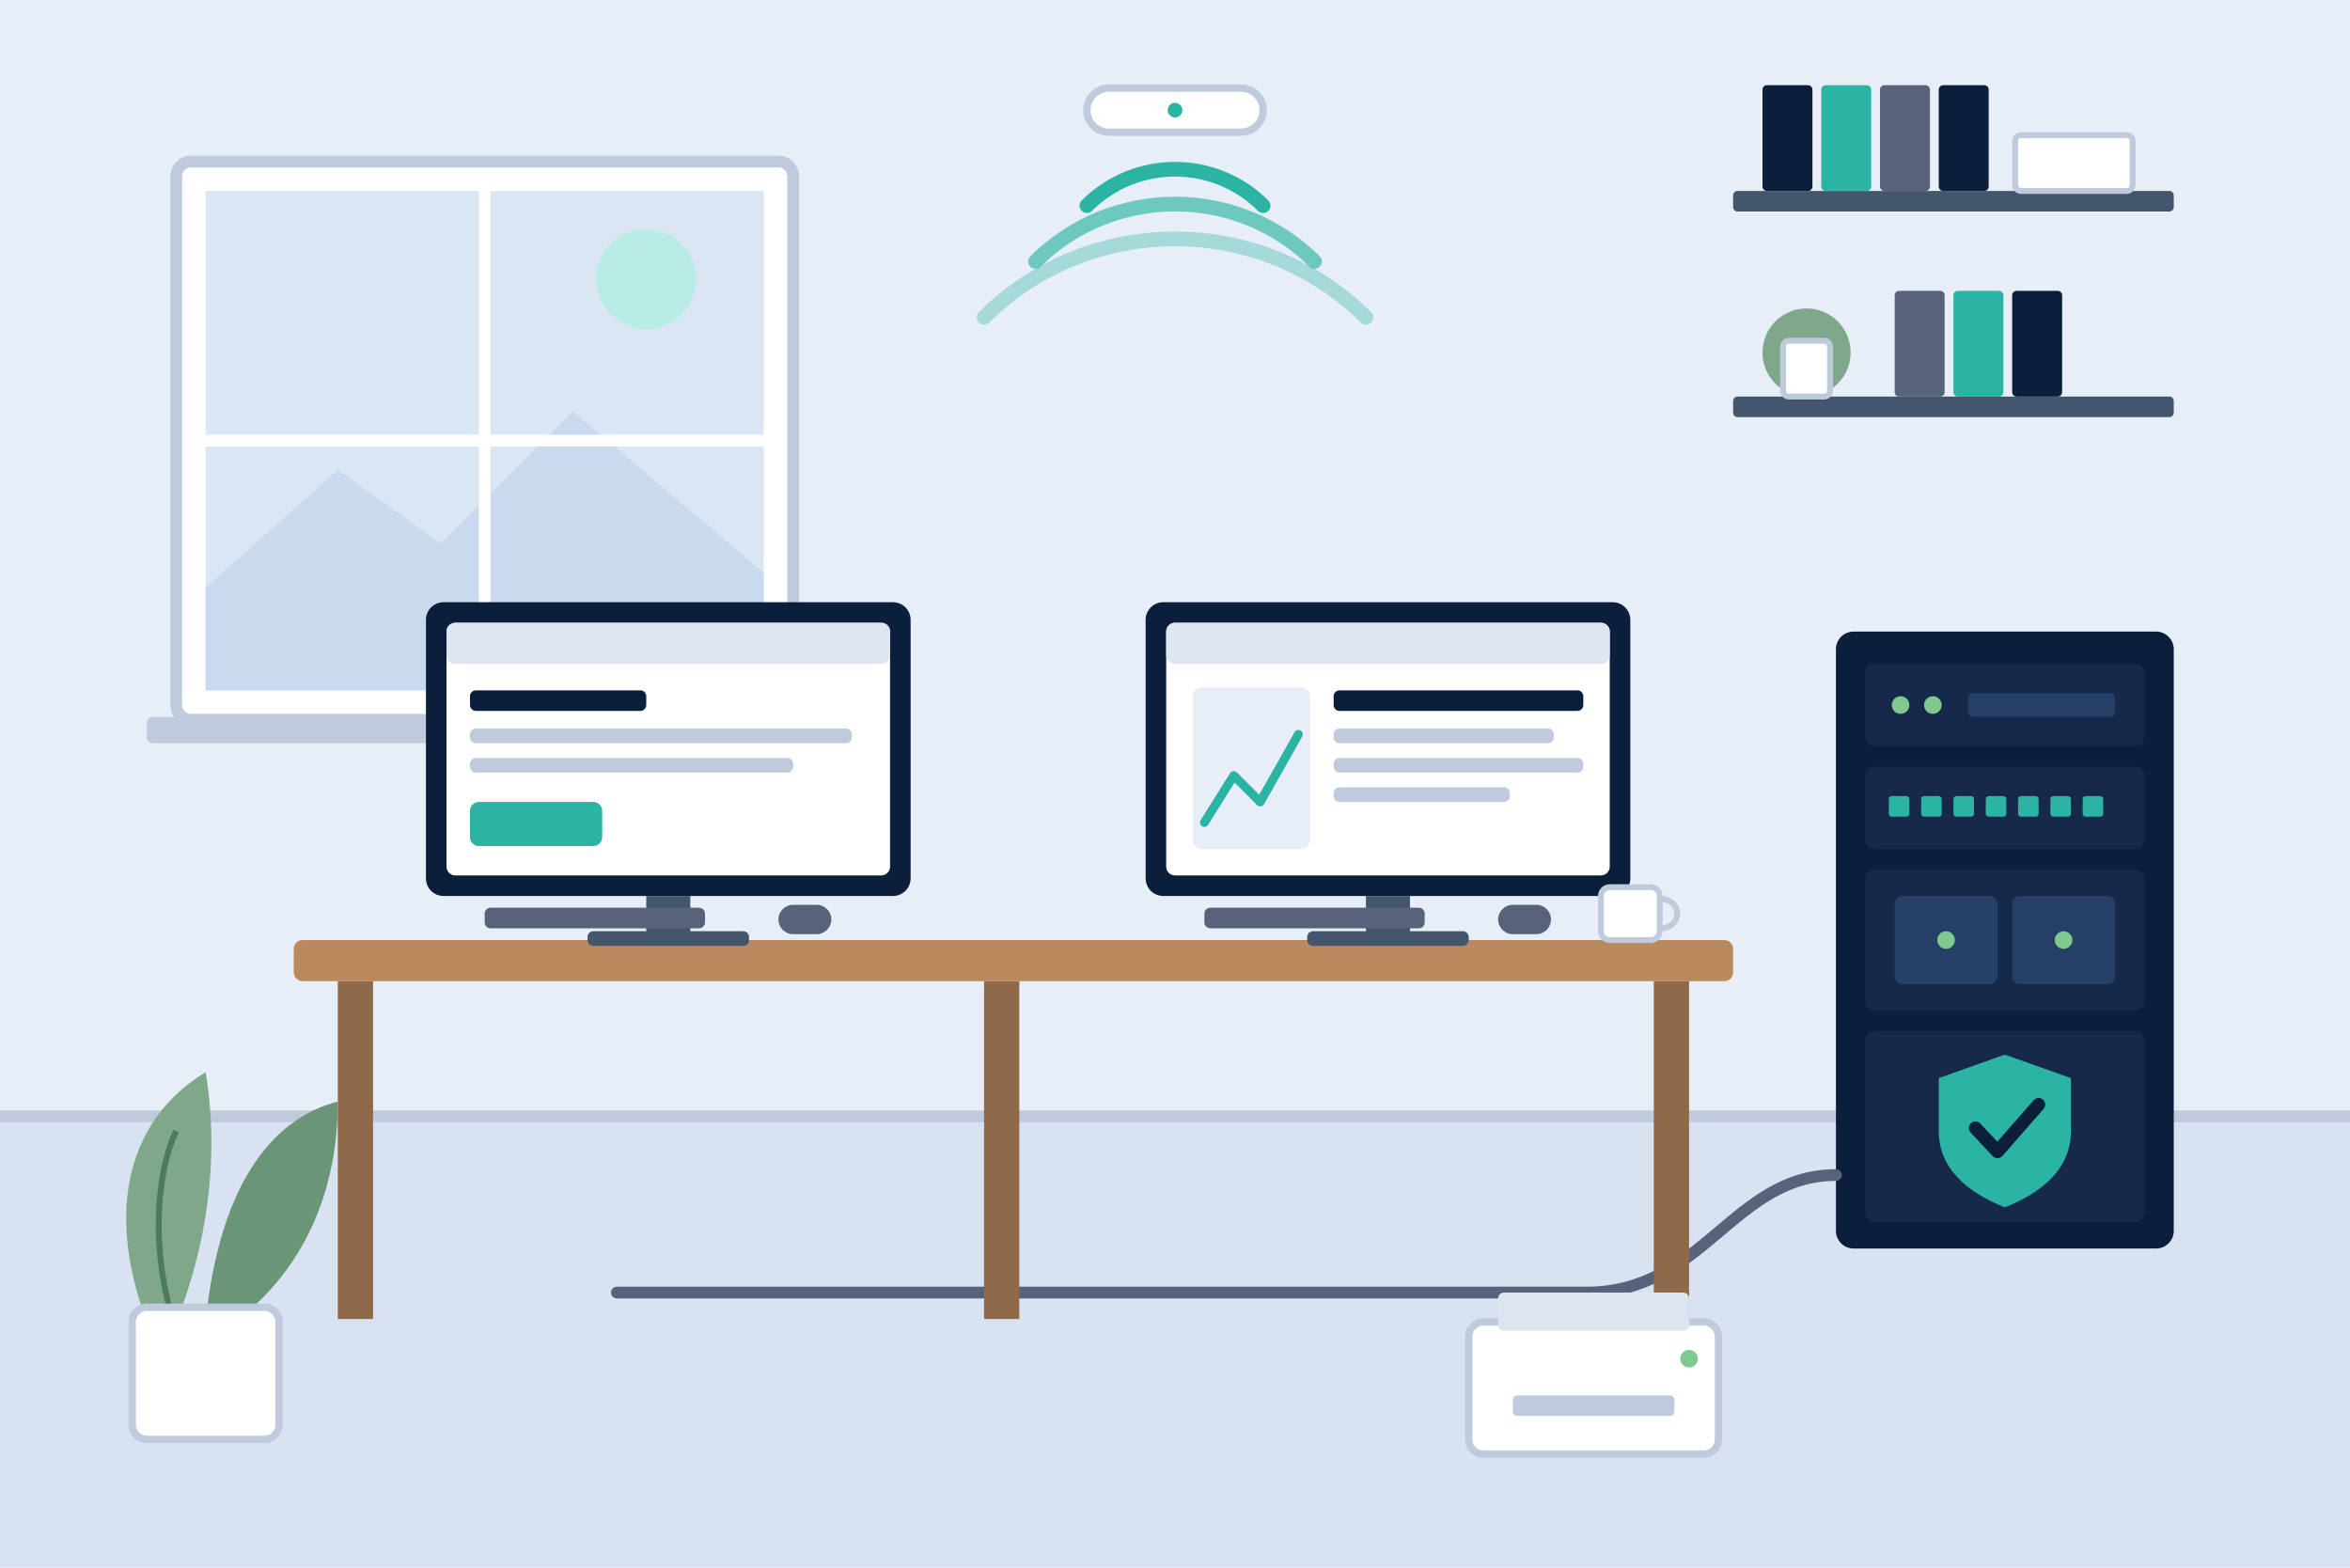
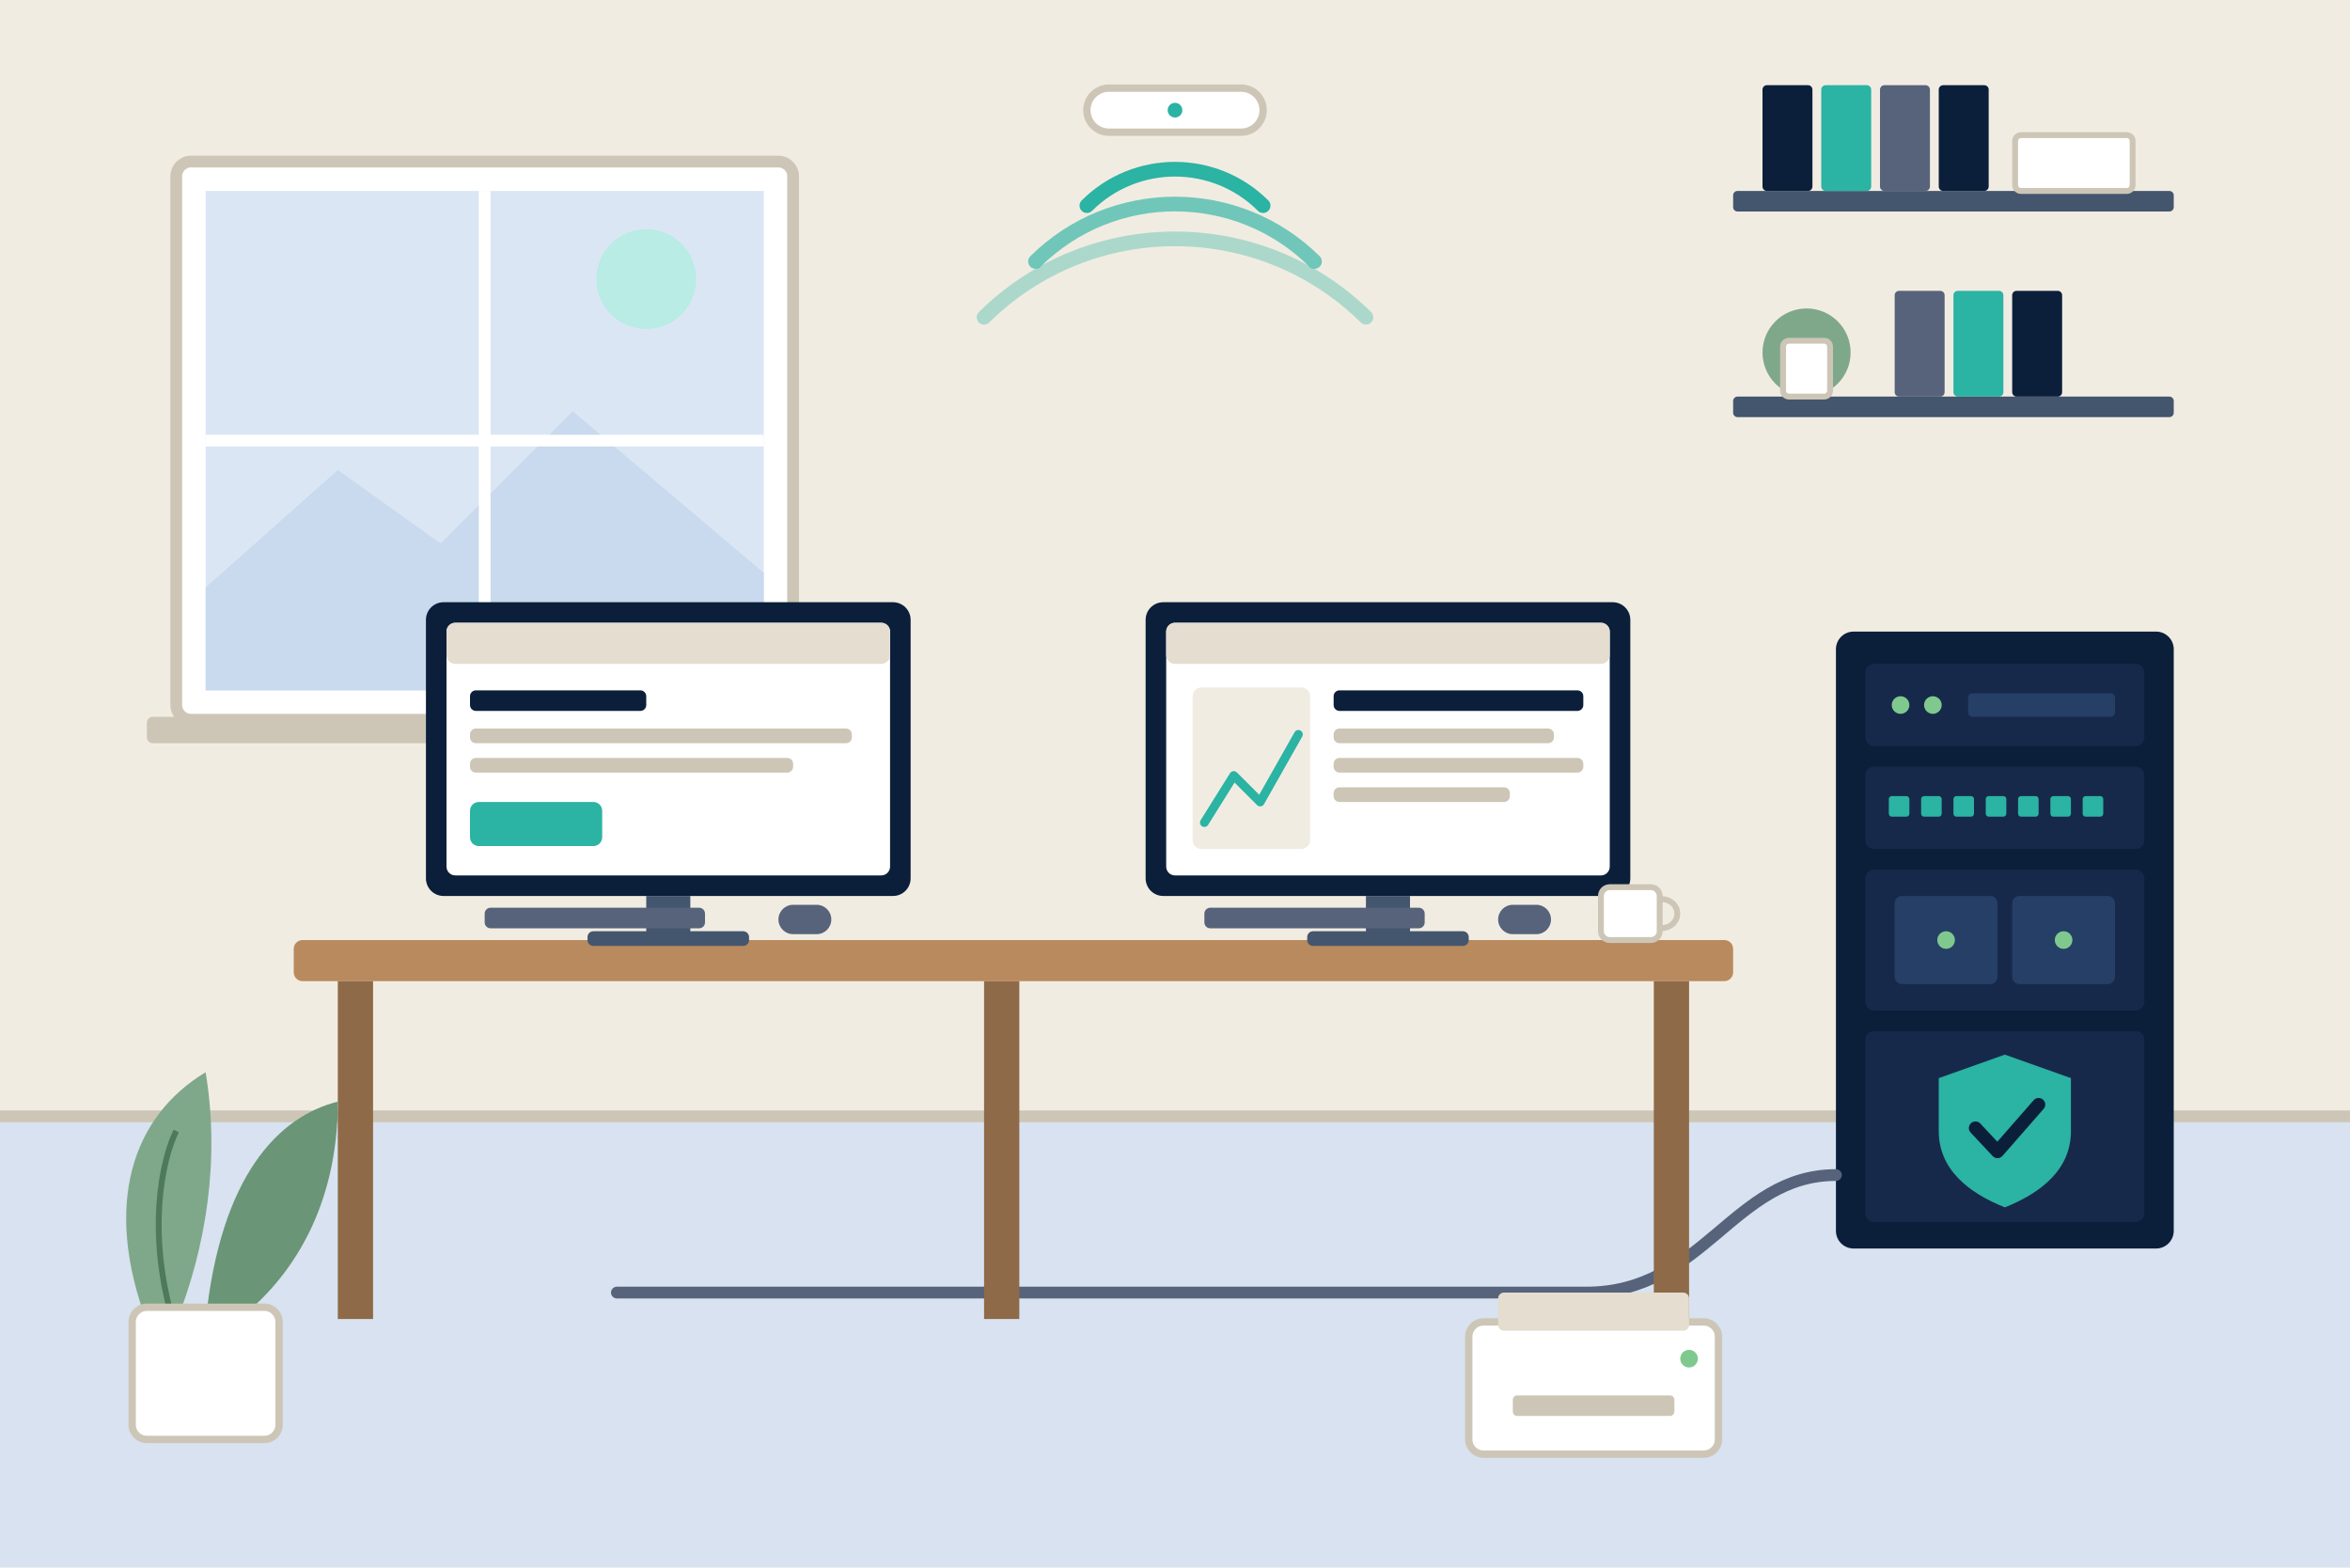
<svg xmlns="http://www.w3.org/2000/svg" viewBox="0 0 1600 1067" width="1600" height="1067" role="img" aria-label="Illustration eines kleinen Büros mit zwei Arbeitsplätzen, Netzwerkschrank, WLAN und gesicherten Daten">
-   <rect width="1600" height="1067" fill="#e7eef7" />
+   <rect width="1600" height="1067" fill="#f1ece2" />
  <rect y="760" width="1600" height="307" fill="#d8e2f0" />
-   <rect y="756" width="1600" height="8" fill="#bfcbdc" />
+   <rect y="756" width="1600" height="8" fill="#cdc6b6" />
  <g>
-     <rect x="120" y="110" width="420" height="380" rx="10" fill="#ffffff" stroke="#bfcbdc" stroke-width="8" />
+     <rect x="120" y="110" width="420" height="380" rx="10" fill="#ffffff" stroke="#cdc6b6" stroke-width="8" />
    <rect x="140" y="130" width="380" height="340" fill="#dbe6f5" />
    <path d="M140 400 L230 320 L300 370 L390 280 L520 390 V470 H140 Z" fill="#c9d9ee" />
    <circle cx="440" cy="190" r="34" fill="#b8ece4" />
    <rect x="326" y="130" width="8" height="340" fill="#ffffff" />
    <rect x="140" y="296" width="380" height="8" fill="#ffffff" />
-     <rect x="100" y="488" width="460" height="18" rx="4" fill="#bfcbdc" />
+     <rect x="100" y="488" width="460" height="18" rx="4" fill="#cdc6b6" />
  </g>
  <g>
    <rect x="1180" y="130" width="300" height="14" rx="3" fill="#44566e" />
    <rect x="1200" y="58" width="34" height="72" rx="3" fill="#0b1f3a" />
    <rect x="1240" y="58" width="34" height="72" rx="3" fill="#2bb3a3" />
    <rect x="1280" y="58" width="34" height="72" rx="3" fill="#56637a" />
    <rect x="1320" y="58" width="34" height="72" rx="3" fill="#0b1f3a" />
-     <rect x="1372" y="92" width="80" height="38" rx="4" fill="#ffffff" stroke="#bfcbdc" stroke-width="4" />
+     <rect x="1372" y="92" width="80" height="38" rx="4" fill="#ffffff" stroke="#cdc6b6" stroke-width="4" />
    <rect x="1180" y="270" width="300" height="14" rx="3" fill="#44566e" />
    <rect x="1200" y="210" width="60" height="60" rx="30" fill="#7fa88a" />
-     <rect x="1214" y="232" width="32" height="38" rx="4" fill="#ffffff" stroke="#bfcbdc" stroke-width="4" />
+     <rect x="1214" y="232" width="32" height="38" rx="4" fill="#ffffff" stroke="#cdc6b6" stroke-width="4" />
    <rect x="1290" y="198" width="34" height="72" rx="3" fill="#56637a" />
    <rect x="1330" y="198" width="34" height="72" rx="3" fill="#2bb3a3" />
    <rect x="1370" y="198" width="34" height="72" rx="3" fill="#0b1f3a" />
  </g>
  <g>
-     <rect x="740" y="60" width="120" height="30" rx="15" fill="#ffffff" stroke="#bfcbdc" stroke-width="5" />
+     <rect x="740" y="60" width="120" height="30" rx="15" fill="#ffffff" stroke="#cdc6b6" stroke-width="5" />
    <circle cx="800" cy="75" r="5" fill="#2bb3a3" />
    <path d="M740 140 A85 85 0 0 1 860 140" fill="none" stroke="#2bb3a3" stroke-width="10" stroke-linecap="round" />
    <path d="M705 178 A135 135 0 0 1 895 178" fill="none" stroke="#2bb3a3" stroke-width="10" stroke-linecap="round" opacity="0.65" />
    <path d="M670 216 A185 185 0 0 1 930 216" fill="none" stroke="#2bb3a3" stroke-width="10" stroke-linecap="round" opacity="0.35" />
  </g>
  <g>
    <rect x="1250" y="430" width="230" height="420" rx="12" fill="#0b1f3a" />
    <rect x="1270" y="452" width="190" height="56" rx="6" fill="#17294a" />
    <circle cx="1294" cy="480" r="6" fill="#7fc98f" />
    <circle cx="1316" cy="480" r="6" fill="#7fc98f" />
    <rect x="1340" y="472" width="100" height="16" rx="3" fill="#263f66" />
    <rect x="1270" y="522" width="190" height="56" rx="6" fill="#17294a" />
    <g fill="#2bb3a3">
      <rect x="1286" y="542" width="14" height="14" rx="2" />
      <rect x="1308" y="542" width="14" height="14" rx="2" />
      <rect x="1330" y="542" width="14" height="14" rx="2" />
      <rect x="1352" y="542" width="14" height="14" rx="2" />
      <rect x="1374" y="542" width="14" height="14" rx="2" />
      <rect x="1396" y="542" width="14" height="14" rx="2" />
      <rect x="1418" y="542" width="14" height="14" rx="2" />
    </g>
    <rect x="1270" y="592" width="190" height="96" rx="6" fill="#17294a" />
    <rect x="1290" y="610" width="70" height="60" rx="5" fill="#263f66" />
    <rect x="1370" y="610" width="70" height="60" rx="5" fill="#263f66" />
    <circle cx="1325" cy="640" r="6" fill="#7fc98f" />
    <circle cx="1405" cy="640" r="6" fill="#7fc98f" />
    <rect x="1270" y="702" width="190" height="130" rx="6" fill="#17294a" />
    <path d="M1365 718 L1410 734 V770 C1410 796 1390 812 1365 822 C1340 812 1320 796 1320 770 V734 Z" fill="#2bb3a3" />
    <path d="M1345 768 L1360 784 L1388 752" fill="none" stroke="#0b1f3a" stroke-width="9" stroke-linecap="round" stroke-linejoin="round" />
  </g>
  <path d="M1250 800 C1180 800 1160 880 1080 880 H420" fill="none" stroke="#56637a" stroke-width="8" stroke-linecap="round" />
  <rect x="200" y="640" width="980" height="28" rx="6" fill="#b98a5e" />
  <rect x="230" y="668" width="24" height="230" fill="#8e6a48" />
  <rect x="1126" y="668" width="24" height="230" fill="#8e6a48" />
  <rect x="670" y="668" width="24" height="230" fill="#8e6a48" />
  <g>
    <rect x="290" y="410" width="330" height="200" rx="12" fill="#0b1f3a" />
    <rect x="304" y="424" width="302" height="172" rx="6" fill="#ffffff" />
-     <rect x="304" y="424" width="302" height="28" rx="6" fill="#dde5f0" />
+     <rect x="304" y="424" width="302" height="28" rx="6" fill="#e4ddd0" />
    <rect x="320" y="470" width="120" height="14" rx="4" fill="#0b1f3a" />
-     <rect x="320" y="496" width="260" height="10" rx="4" fill="#bfcbdc" />
-     <rect x="320" y="516" width="220" height="10" rx="4" fill="#bfcbdc" />
+     <rect x="320" y="496" width="260" height="10" rx="4" fill="#cdc6b6" />
+     <rect x="320" y="516" width="220" height="10" rx="4" fill="#cdc6b6" />
    <rect x="320" y="546" width="90" height="30" rx="6" fill="#2bb3a3" />
    <rect x="440" y="610" width="30" height="30" fill="#44566e" />
    <rect x="400" y="634" width="110" height="10" rx="4" fill="#44566e" />
    <rect x="330" y="618" width="150" height="14" rx="4" fill="#56637a" />
    <rect x="530" y="616" width="36" height="20" rx="10" fill="#56637a" />
  </g>
  <g>
    <rect x="780" y="410" width="330" height="200" rx="12" fill="#0b1f3a" />
    <rect x="794" y="424" width="302" height="172" rx="6" fill="#ffffff" />
-     <rect x="794" y="424" width="302" height="28" rx="6" fill="#dde5f0" />
-     <rect x="812" y="468" width="80" height="110" rx="6" fill="#e7eef7" />
+     <rect x="794" y="424" width="302" height="28" rx="6" fill="#e4ddd0" />
+     <rect x="812" y="468" width="80" height="110" rx="6" fill="#f1ece2" />
    <path d="M820 560 L840 528 L858 546 L884 500" fill="none" stroke="#2bb3a3" stroke-width="6" stroke-linecap="round" stroke-linejoin="round" />
    <rect x="908" y="470" width="170" height="14" rx="4" fill="#0b1f3a" />
-     <rect x="908" y="496" width="150" height="10" rx="4" fill="#bfcbdc" />
-     <rect x="908" y="516" width="170" height="10" rx="4" fill="#bfcbdc" />
-     <rect x="908" y="536" width="120" height="10" rx="4" fill="#bfcbdc" />
+     <rect x="908" y="496" width="150" height="10" rx="4" fill="#cdc6b6" />
+     <rect x="908" y="516" width="170" height="10" rx="4" fill="#cdc6b6" />
+     <rect x="908" y="536" width="120" height="10" rx="4" fill="#cdc6b6" />
    <rect x="930" y="610" width="30" height="30" fill="#44566e" />
    <rect x="890" y="634" width="110" height="10" rx="4" fill="#44566e" />
    <rect x="820" y="618" width="150" height="14" rx="4" fill="#56637a" />
    <rect x="1020" y="616" width="36" height="20" rx="10" fill="#56637a" />
  </g>
  <g>
-     <rect x="1000" y="900" width="170" height="90" rx="10" fill="#ffffff" stroke="#bfcbdc" stroke-width="5" />
-     <rect x="1020" y="880" width="130" height="26" rx="4" fill="#dde5f0" />
-     <rect x="1030" y="950" width="110" height="14" rx="3" fill="#bfcbdc" />
+     <rect x="1000" y="900" width="170" height="90" rx="10" fill="#ffffff" stroke="#cdc6b6" stroke-width="5" />
+     <rect x="1020" y="880" width="130" height="26" rx="4" fill="#e4ddd0" />
+     <rect x="1030" y="950" width="110" height="14" rx="3" fill="#cdc6b6" />
    <circle cx="1150" cy="925" r="6" fill="#7fc98f" />
  </g>
-   <rect x="1090" y="604" width="40" height="36" rx="6" fill="#ffffff" stroke="#bfcbdc" stroke-width="4" />
-   <path d="M1130 612 C1146 612 1146 632 1130 632" fill="none" stroke="#bfcbdc" stroke-width="4" />
+   <rect x="1090" y="604" width="40" height="36" rx="6" fill="#ffffff" stroke="#cdc6b6" stroke-width="4" />
+   <path d="M1130 612 C1146 612 1146 632 1130 632" fill="none" stroke="#cdc6b6" stroke-width="4" />
  <g>
    <path d="M100 900 C70 820 90 760 140 730 C150 790 140 850 120 900 Z" fill="#7fa88a" />
    <path d="M140 900 C150 800 190 760 230 750 C230 820 200 870 160 900 Z" fill="#6a9576" />
    <path d="M118 900 C100 840 110 790 120 770" fill="none" stroke="#4e7a5b" stroke-width="4" />
-     <rect x="90" y="890" width="100" height="90" rx="10" fill="#ffffff" stroke="#bfcbdc" stroke-width="5" />
+     <rect x="90" y="890" width="100" height="90" rx="10" fill="#ffffff" stroke="#cdc6b6" stroke-width="5" />
  </g>
</svg>
